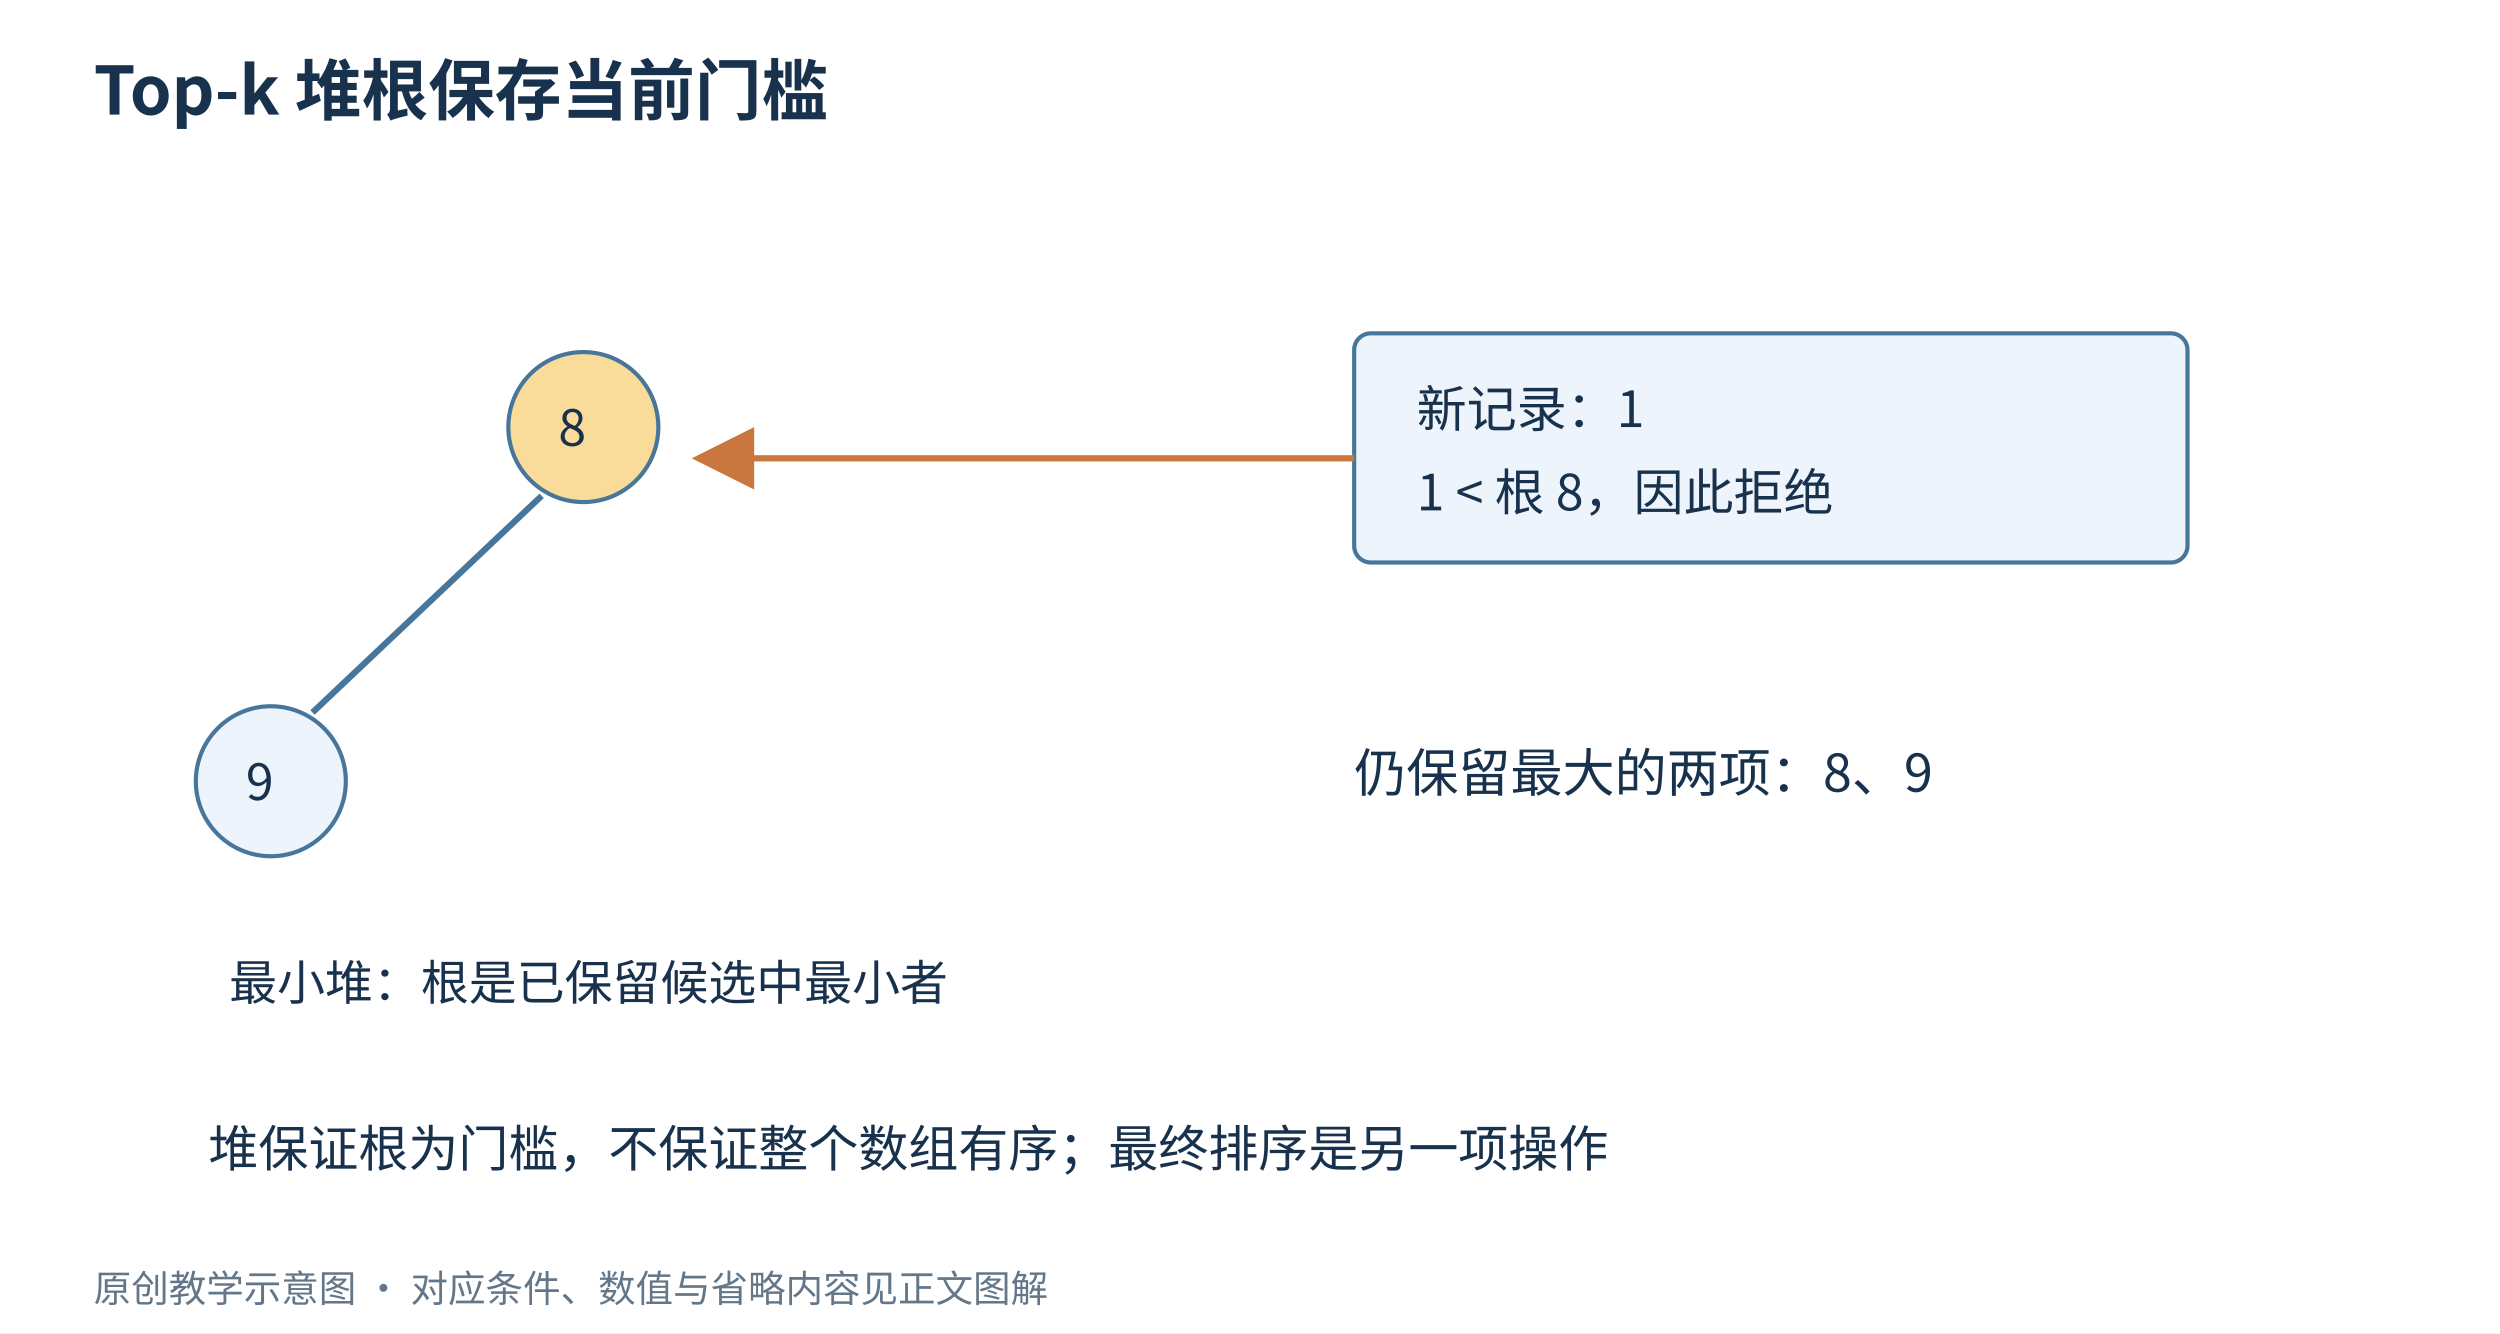
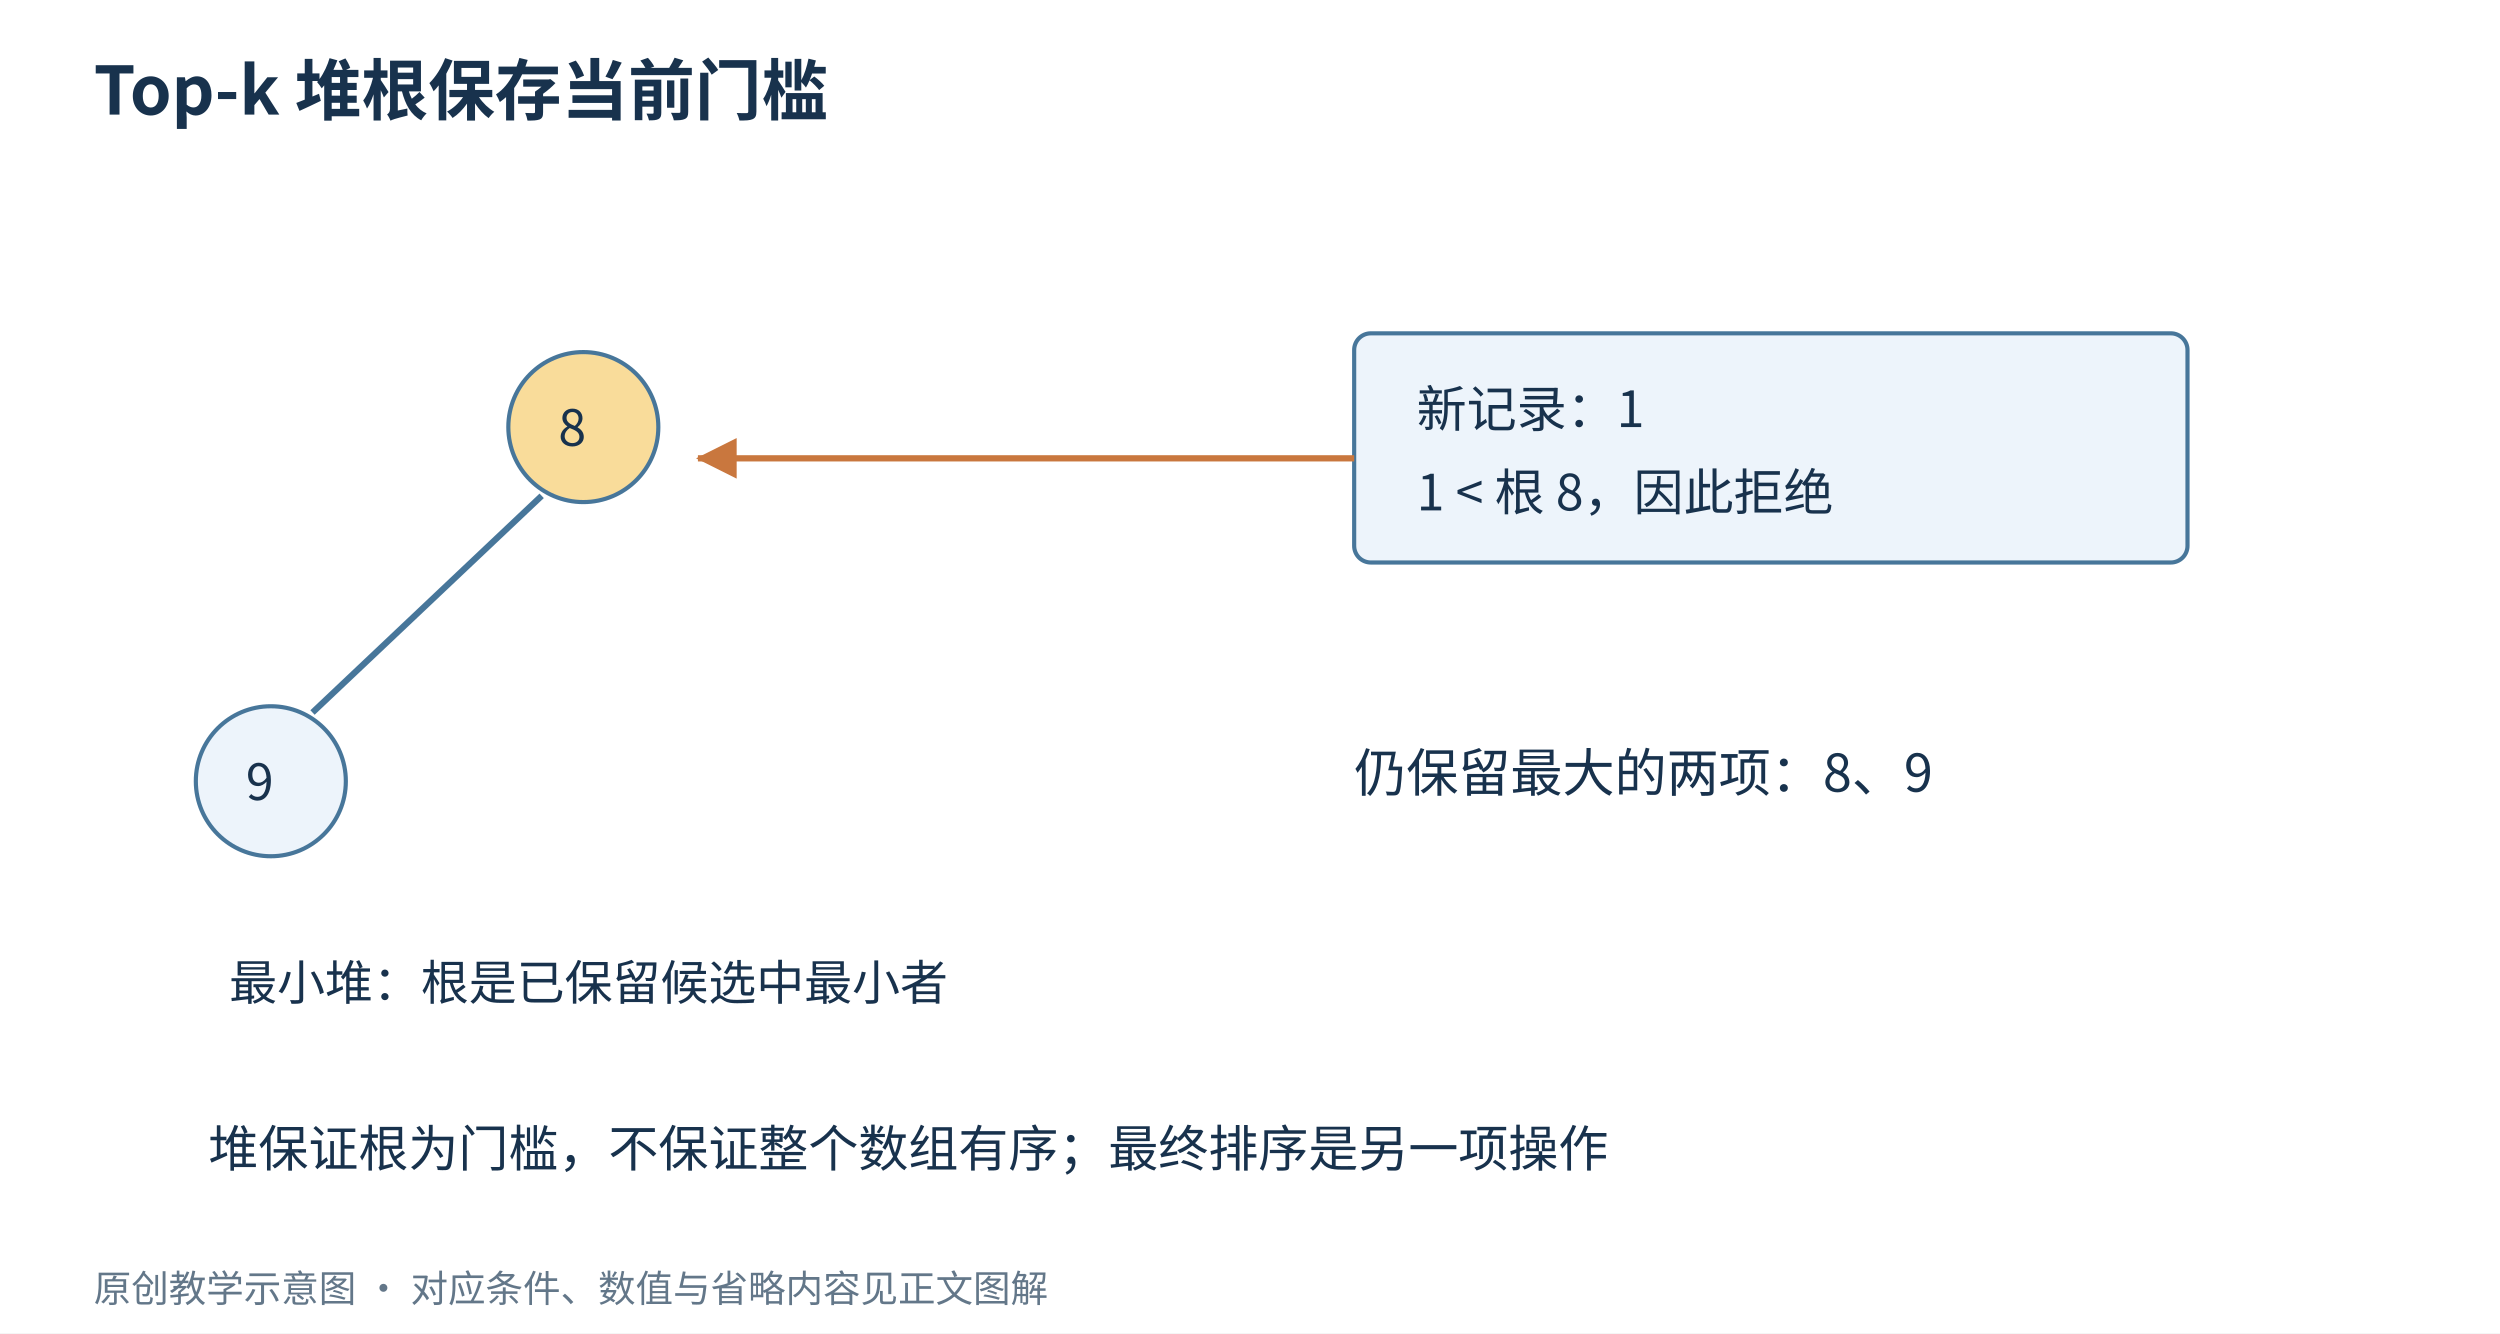
<svg xmlns="http://www.w3.org/2000/svg" width="1200" height="640" viewBox="0 0 1200 640" role="img" aria-labelledby="title desc">
  <defs>
    <marker id="arrow" markerWidth="10" markerHeight="10" refX="9" refY="5" orient="auto">
      <path d="M0,0 L10,5 L0,10" fill="#c9773e" />
+     </marker>
+     <marker id="tip-c9773e" markerWidth="6.5" markerHeight="6.5" refX="6.2" refY="3.25" orient="auto" viewBox="0 0 6.5 6.5">
+       <path d="M0 0 L6.5 3.25 L0 6.5 Z" fill="#c9773e" />
    </marker>
  </defs>
  <rect width="1200" height="640" fill="white" />
  <g font-family="Microsoft YaHei, Noto Sans CJK SC, sans-serif">
    <text x="45" y="55" font-size="32" fill="#18324d" font-weight="700">Top-k 堆根保存当前门槛</text>
    <circle cx="280" cy="205" r="36" fill="#f9dc9a" stroke="#47769a" stroke-width="2" />
    <text x="268" y="214" font-size="24" fill="#18324d" font-weight="400">8</text>
    <circle cx="130" cy="375" r="36" fill="#edf4fb" stroke="#47769a" stroke-width="2" />
    <text x="118" y="384" font-size="24" fill="#18324d" font-weight="400">9</text>
    <path d="M260 238 L150 342" fill="none" stroke="#47769a" stroke-width="3" />
    <text x="110" y="480" font-size="23" fill="#18324d" font-weight="400">最小堆：根是已保留候选中最小者</text>
    <rect x="650" y="160" width="400" height="110" rx="8" fill="#edf4fb" stroke="#47769a" stroke-width="2" />
    <text x="680" y="205" font-size="24" fill="#18324d" font-weight="400">新记录：1</text>
    <text x="680" y="245" font-size="24" fill="#18324d" font-weight="400">1 &lt; 根 8，因此拒绝</text>
-     <path d="M650 220 L335 220" fill="none" stroke="#c9773e" stroke-width="3" marker-end="url(#arrow)" />
+     <path d="M650 220 L335 220" fill="none" stroke="#c9773e" stroke-width="3" marker-end="url(#tip-c9773e)" />
    <text x="650" y="380" font-size="25" fill="#18324d" font-weight="400">仍保留最大的两项：8、9</text>
    <text x="100" y="560" font-size="24" fill="#18324d" font-weight="400">堆保证根为门槛，不保证整个数组有序；最终排序是另一项操作</text>
    <text x="45" y="625" font-size="18" fill="#637789" font-weight="400">原创教学示意图 · 对应条件、数值与省略内容见正文图解</text>
  </g>
</svg>
